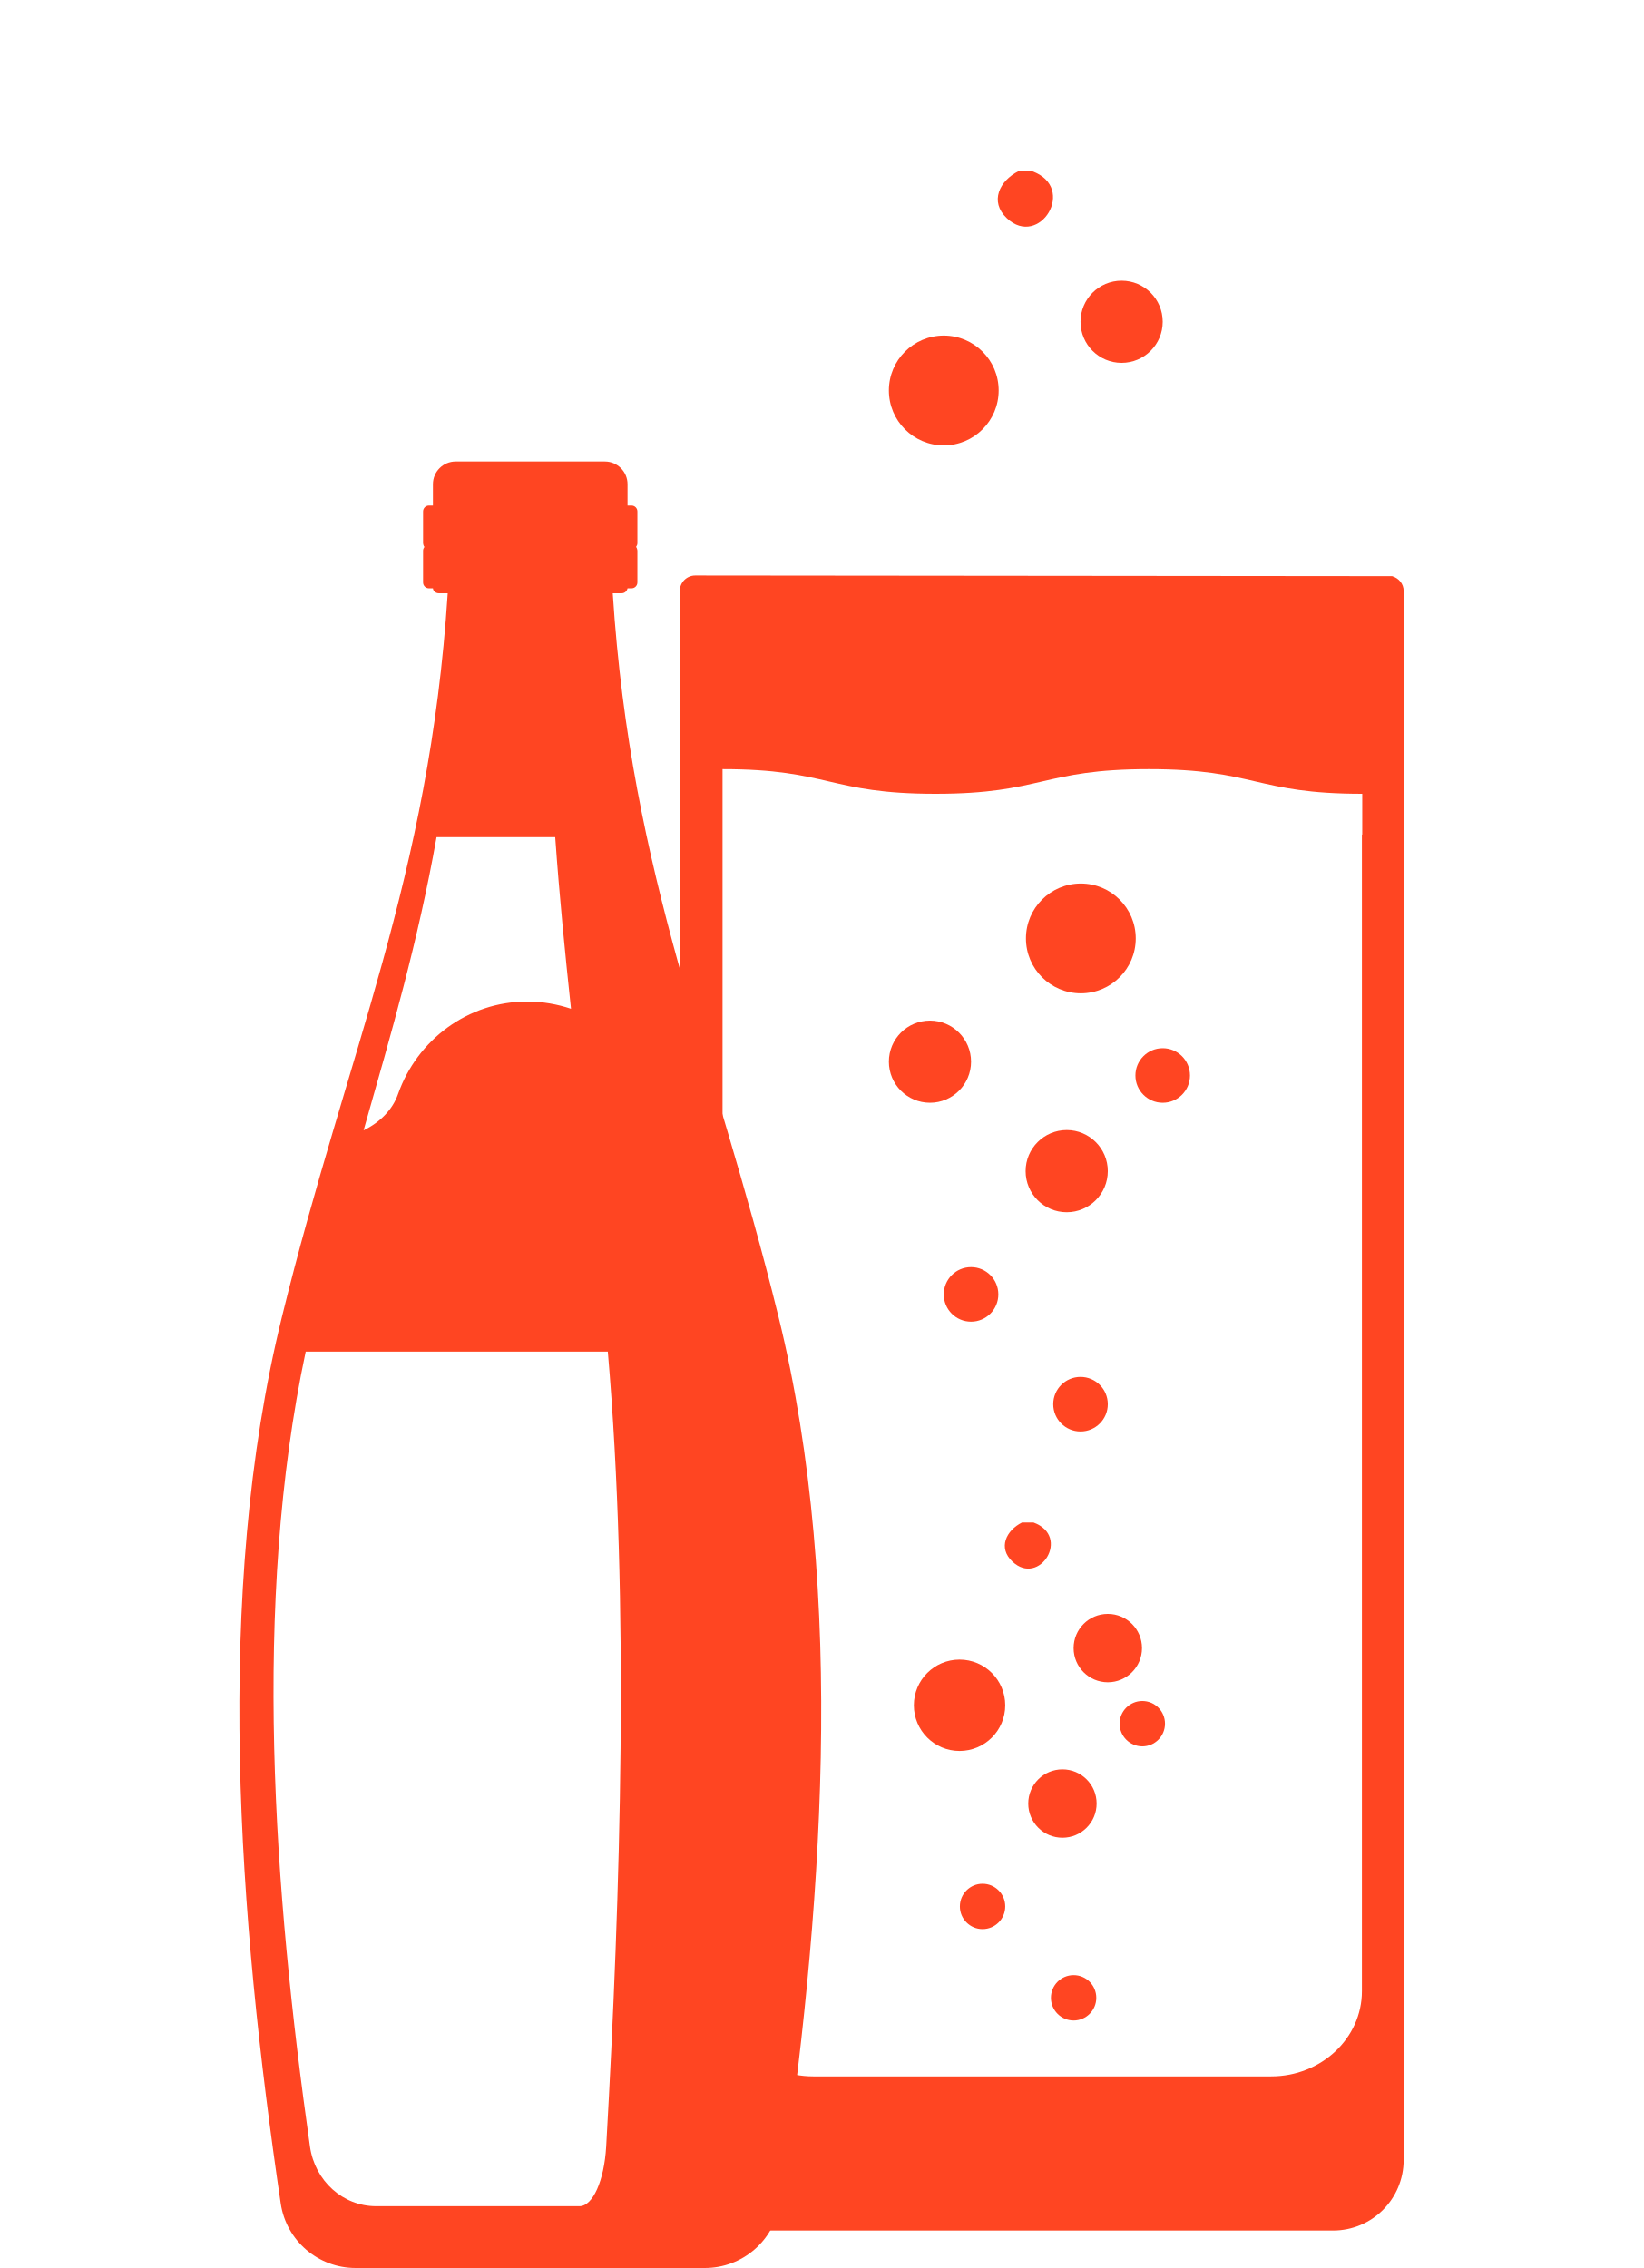
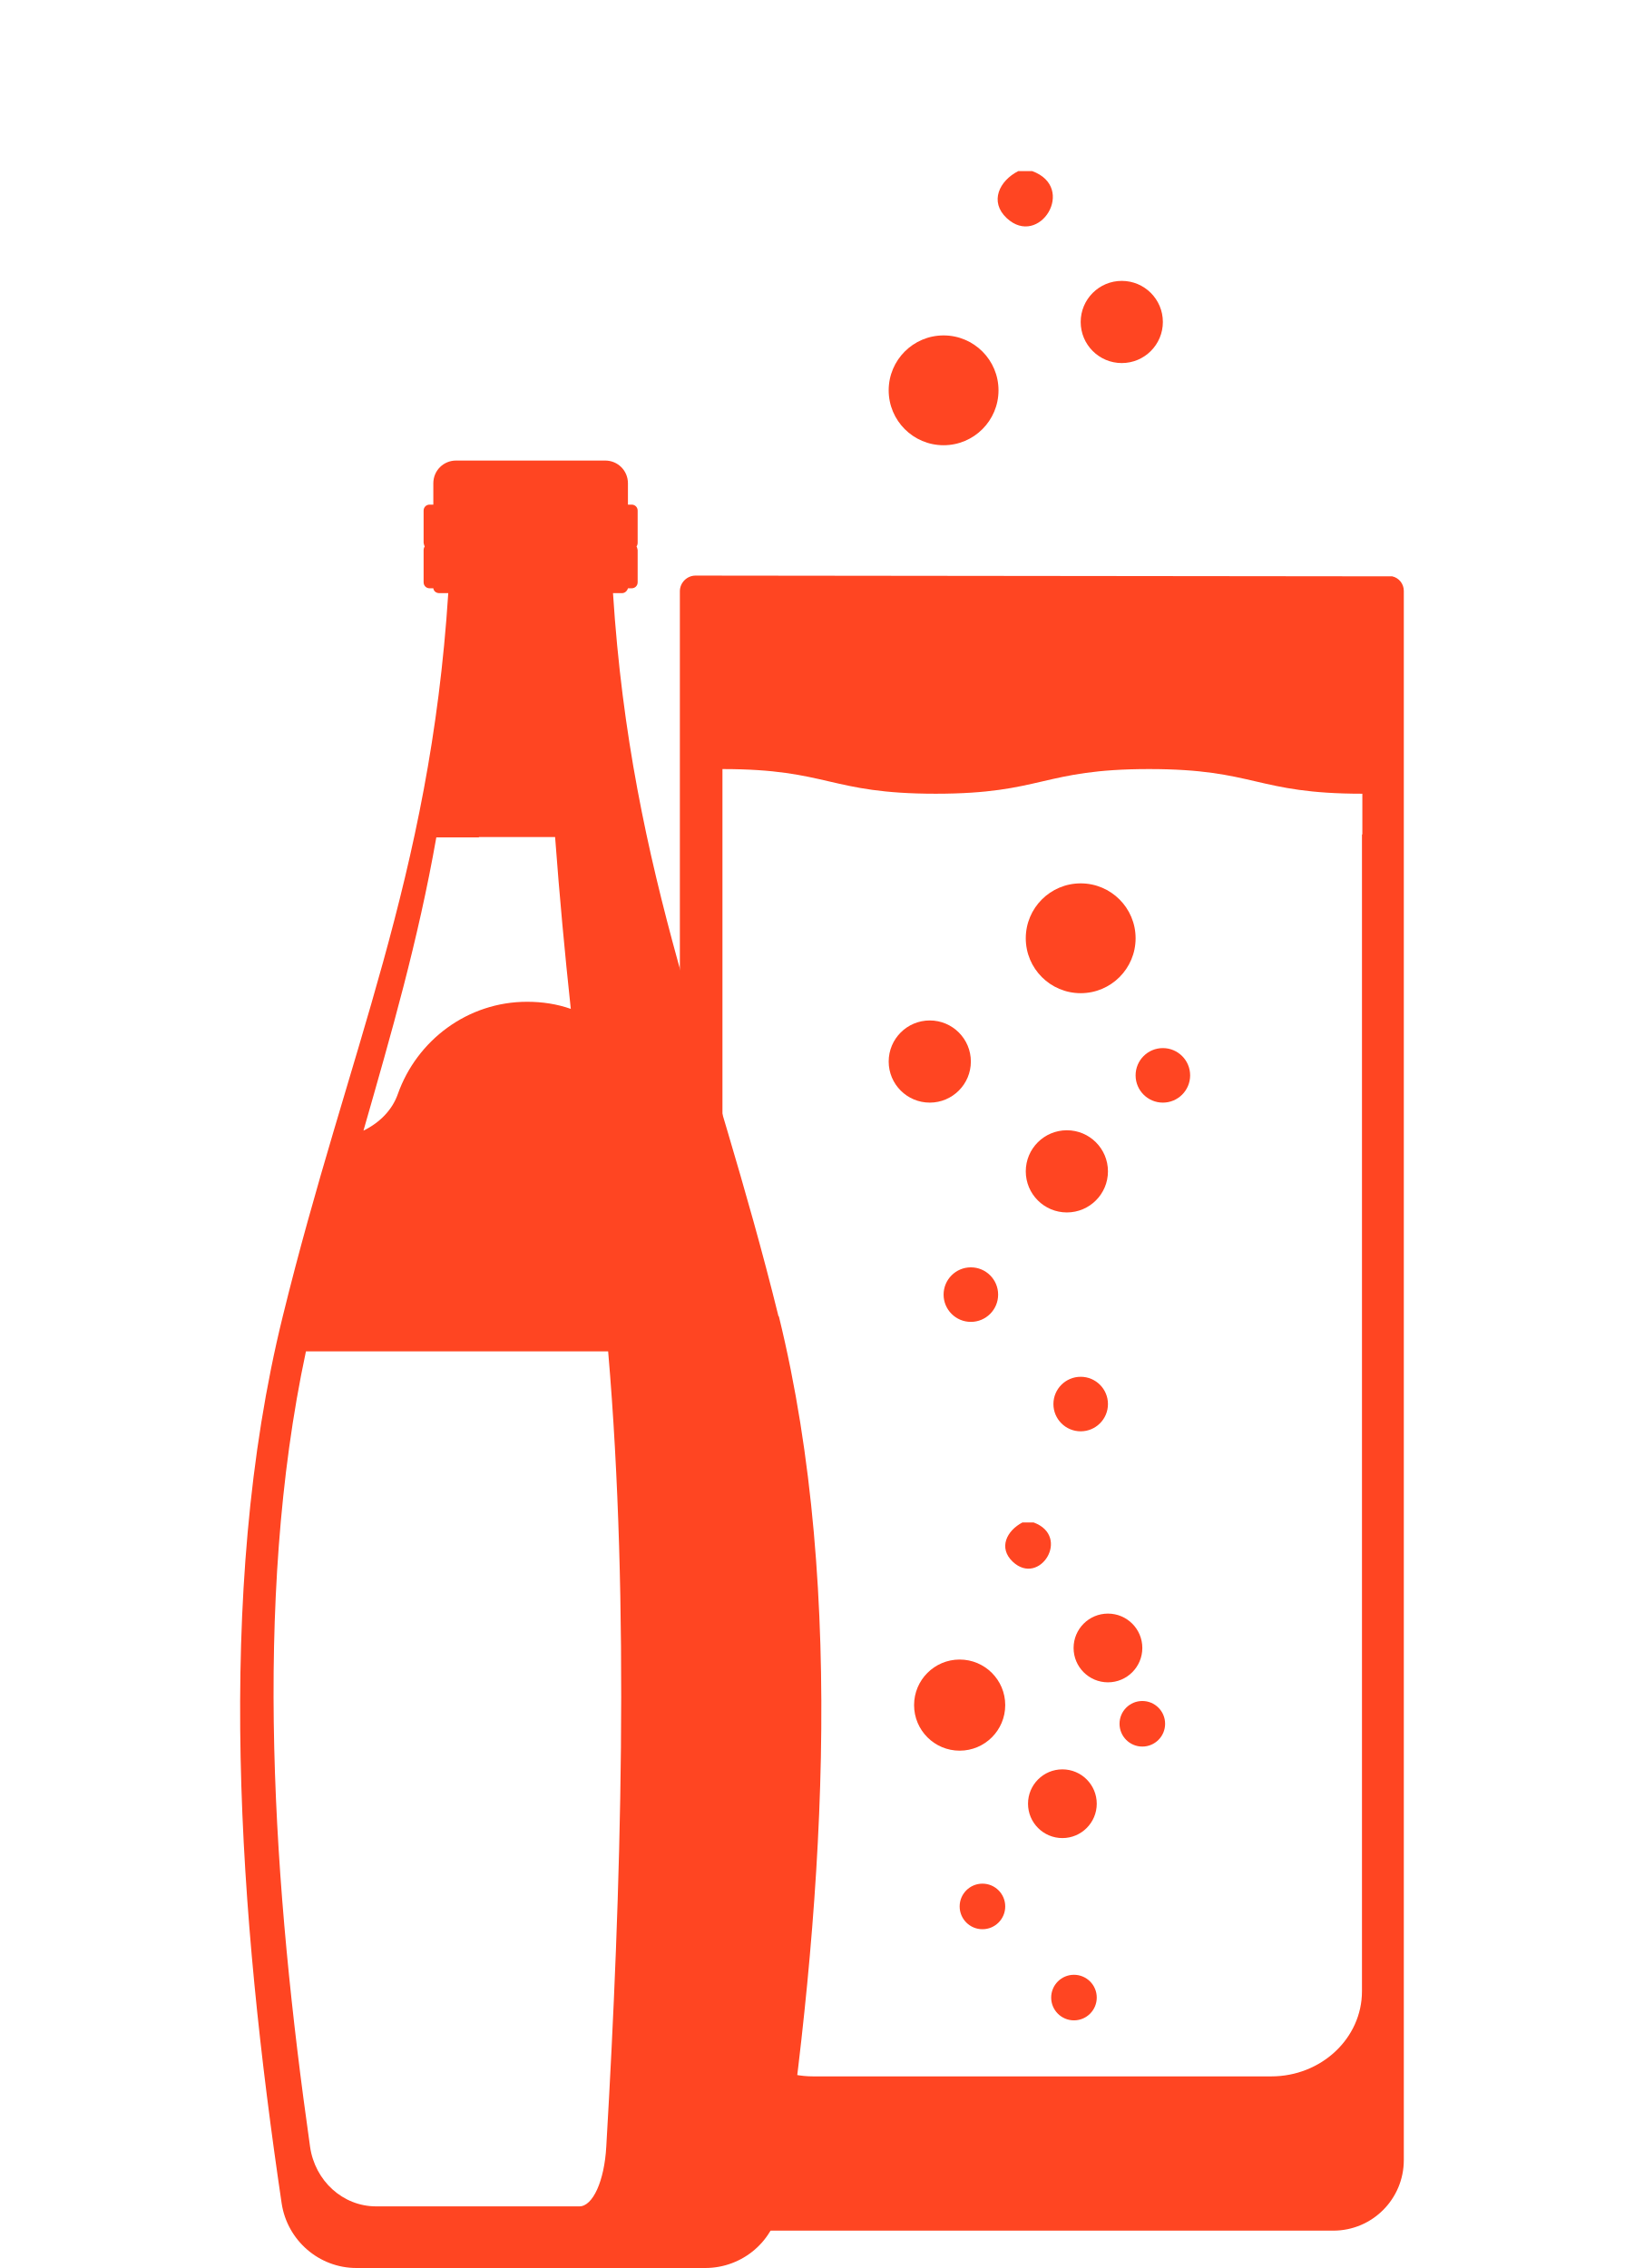
- <svg xmlns="http://www.w3.org/2000/svg" id="Layer_2" data-name="Layer 2" viewBox="0 0 50 69">
+ <svg xmlns="http://www.w3.org/2000/svg" id="Layer_2" data-name="Layer 2" viewBox="0 0 44 60.72">
  <defs>
    <style>
      .cls-1 {
        fill: none;
      }

      .cls-2 {
        fill: #ff4522;
      }
    </style>
  </defs>
  <g id="Design">
    <g>
-       <rect class="cls-1" width="50" height="69" />
+       <rect class="cls-1" width="44" height="60.72" />
      <g>
        <g>
-           <path class="cls-2" d="M42.36,17.53l-21.21-.02c-.26,0-.47.21-.47.47v47.73c0,1.19.96,2.15,2.15,2.15h17.72c1.19,0,2.15-.96,2.15-2.15V17.98c0-.22-.15-.39-.35-.45ZM41.43,25.39v35.19c0,1.43-1.24,2.59-2.76,2.59h-13.93c-1.52,0-2.76-1.16-2.76-2.59V23.4c3.24,0,3.24.75,6.48.75s3.24-.75,6.49-.75,3.24.75,6.49.75v1.24Z" />
+           <path class="cls-2" d="M37.28,15.43l-18.66-.02c-.23,0-.42.19-.42.42v42c0,1.05.85,1.89,1.89,1.89h15.6c1.05,0,1.89-.85,1.89-1.89V15.82c0-.19-.13-.35-.31-.39ZM36.46,22.34v30.97c0,1.26-1.09,2.28-2.43,2.28h-12.26c-1.34,0-2.43-1.02-2.43-2.28V20.59c2.85,0,2.85.66,5.71.66s2.85-.66,5.71-.66,2.85.66,5.71.66v1.09Z" />
          <g>
-             <path class="cls-2" d="M31.4,5.21c1.38.5.22,2.36-.77,1.43-.54-.51-.22-1.14.35-1.43h.42Z" />
-             <circle class="cls-2" cx="28.71" cy="11.88" r="1.67" />
-             <circle class="cls-2" cx="34.12" cy="9.79" r="1.25" />
-             <circle class="cls-2" cx="32.88" cy="28.55" r="1.67" />
-             <circle class="cls-2" cx="28.29" cy="32.3" r="1.25" />
-             <circle class="cls-2" cx="32.45" cy="35.63" r="1.25" />
-             <circle class="cls-2" cx="35.37" cy="32.72" r=".83" />
-             <circle class="cls-2" cx="29.54" cy="39.38" r=".83" />
-             <circle class="cls-2" cx="32.87" cy="42.72" r=".83" />
+             <path class="cls-2" d="M27.63,4.58c1.21.44.19,2.07-.68,1.26-.47-.44-.2-1,.31-1.26h.37Z" />
+             <circle class="cls-2" cx="25.26" cy="10.45" r="1.47" />
+             <circle class="cls-2" cx="30.03" cy="8.62" r="1.1" />
+             <circle class="cls-2" cx="28.93" cy="25.12" r="1.47" />
+             <circle class="cls-2" cx="24.89" cy="28.42" r="1.1" />
+             <circle class="cls-2" cx="28.56" cy="31.36" r="1.1" />
+             <circle class="cls-2" cx="31.13" cy="28.79" r=".73" />
+             <circle class="cls-2" cx="25.99" cy="34.66" r=".73" />
+             <circle class="cls-2" cx="28.93" cy="37.59" r=".73" />
          </g>
          <g>
-             <path class="cls-2" d="M31.44,46.32c1.15.42.18,1.96-.64,1.19-.45-.42-.19-.95.29-1.19h.35Z" />
-             <circle class="cls-2" cx="29.19" cy="51.88" r="1.39" />
-             <circle class="cls-2" cx="33.7" cy="50.14" r="1.04" />
-             <circle class="cls-2" cx="32.32" cy="54.87" r="1.04" />
-             <circle class="cls-2" cx="34.75" cy="52.44" r=".69" />
-             <circle class="cls-2" cx="29.89" cy="58" r=".69" />
-             <circle class="cls-2" cx="32.66" cy="60.78" r=".69" />
+             <path class="cls-2" d="M27.67,40.76c1.01.37.16,1.73-.56,1.05-.39-.37-.16-.83.26-1.05h.31Z" />
+             <circle class="cls-2" cx="25.69" cy="45.65" r="1.22" />
+             <circle class="cls-2" cx="29.66" cy="44.12" r=".92" />
+             <circle class="cls-2" cx="28.44" cy="48.29" r=".92" />
+             <circle class="cls-2" cx="30.58" cy="46.15" r=".61" />
+             <circle class="cls-2" cx="26.3" cy="51.04" r=".61" />
+             <circle class="cls-2" cx="28.75" cy="53.48" r=".61" />
          </g>
        </g>
-         <path class="cls-2" d="M23.68,40.05c-1.98-8.05-4.48-13.32-5.04-22h.27c.09,0,.16-.06.18-.15h.12c.1,0,.18-.08.18-.18v-.97s-.01-.08-.04-.11c.02-.03.04-.07.04-.11v-.97c0-.1-.08-.18-.18-.18h-.12v-.65c0-.38-.31-.69-.69-.69h-4.54c-.38,0-.69.31-.69.69v.65h-.12c-.1,0-.18.08-.18.18v.97s.01.08.04.11c-.02.03-.04.07-.04.11v.97c0,.1.08.18.18.18h.12c.01.09.09.15.18.15h.27c-.56,8.67-3.06,13.95-5.04,22-2.09,8.47-1.32,18.32-.04,26.99.17,1.13,1.14,1.96,2.28,1.96h10.62c1.14,0,2.11-.83,2.28-1.96,1.29-8.67,2.05-18.51-.04-26.99ZM14.57,25.47h2.32c.13,1.83.3,3.53.48,5.22-.42-.14-.87-.22-1.33-.22-1.81,0-3.35,1.17-3.93,2.81-.17.49-.56.87-1.05,1.11.85-2.98,1.66-5.76,2.22-8.92h1.3ZM11.44,67.12c-1.01,0-1.86-.77-2.01-1.81-1.1-7.76-1.76-16.53-.13-24.19h9.19c.66,7.66.39,16.43-.05,24.19-.06,1.04-.41,1.81-.81,1.81h-6.18Z" />
+         <path class="cls-2" d="M20.84,35.24c-1.75-7.09-3.94-11.73-4.43-19.36h.24c.08,0,.14-.06.16-.13h.1c.09,0,.16-.07.16-.16v-.86s-.01-.07-.03-.1c.02-.03.03-.06.03-.1v-.86c0-.09-.07-.16-.16-.16h-.1v-.57c0-.34-.27-.61-.61-.61h-3.99c-.34,0-.61.27-.61.61v.57h-.1c-.09,0-.16.07-.16.16v.86s.01.07.03.1c-.02.03-.03.06-.03.1v.86c0,.09.07.16.16.16h.1c.01.08.08.13.16.13h.24c-.49,7.63-2.69,12.27-4.43,19.36-1.84,7.46-1.16,16.12-.03,23.75.15.99,1,1.73,2,1.73h9.34c1,0,1.86-.73,2-1.73,1.13-7.63,1.8-16.29-.03-23.75ZM12.82,22.41h2.04c.12,1.61.26,3.11.42,4.6-.37-.13-.76-.19-1.17-.19-1.59,0-2.95,1.03-3.46,2.47-.15.43-.49.77-.92.98.75-2.62,1.46-5.07,1.95-7.85h1.14ZM10.07,59.07c-.89,0-1.64-.68-1.77-1.6-.97-6.83-1.55-14.55-.11-21.29h8.09c.58,6.74.35,14.46-.05,21.29-.05.92-.36,1.6-.72,1.6h-5.44Z" />
      </g>
    </g>
  </g>
</svg>
